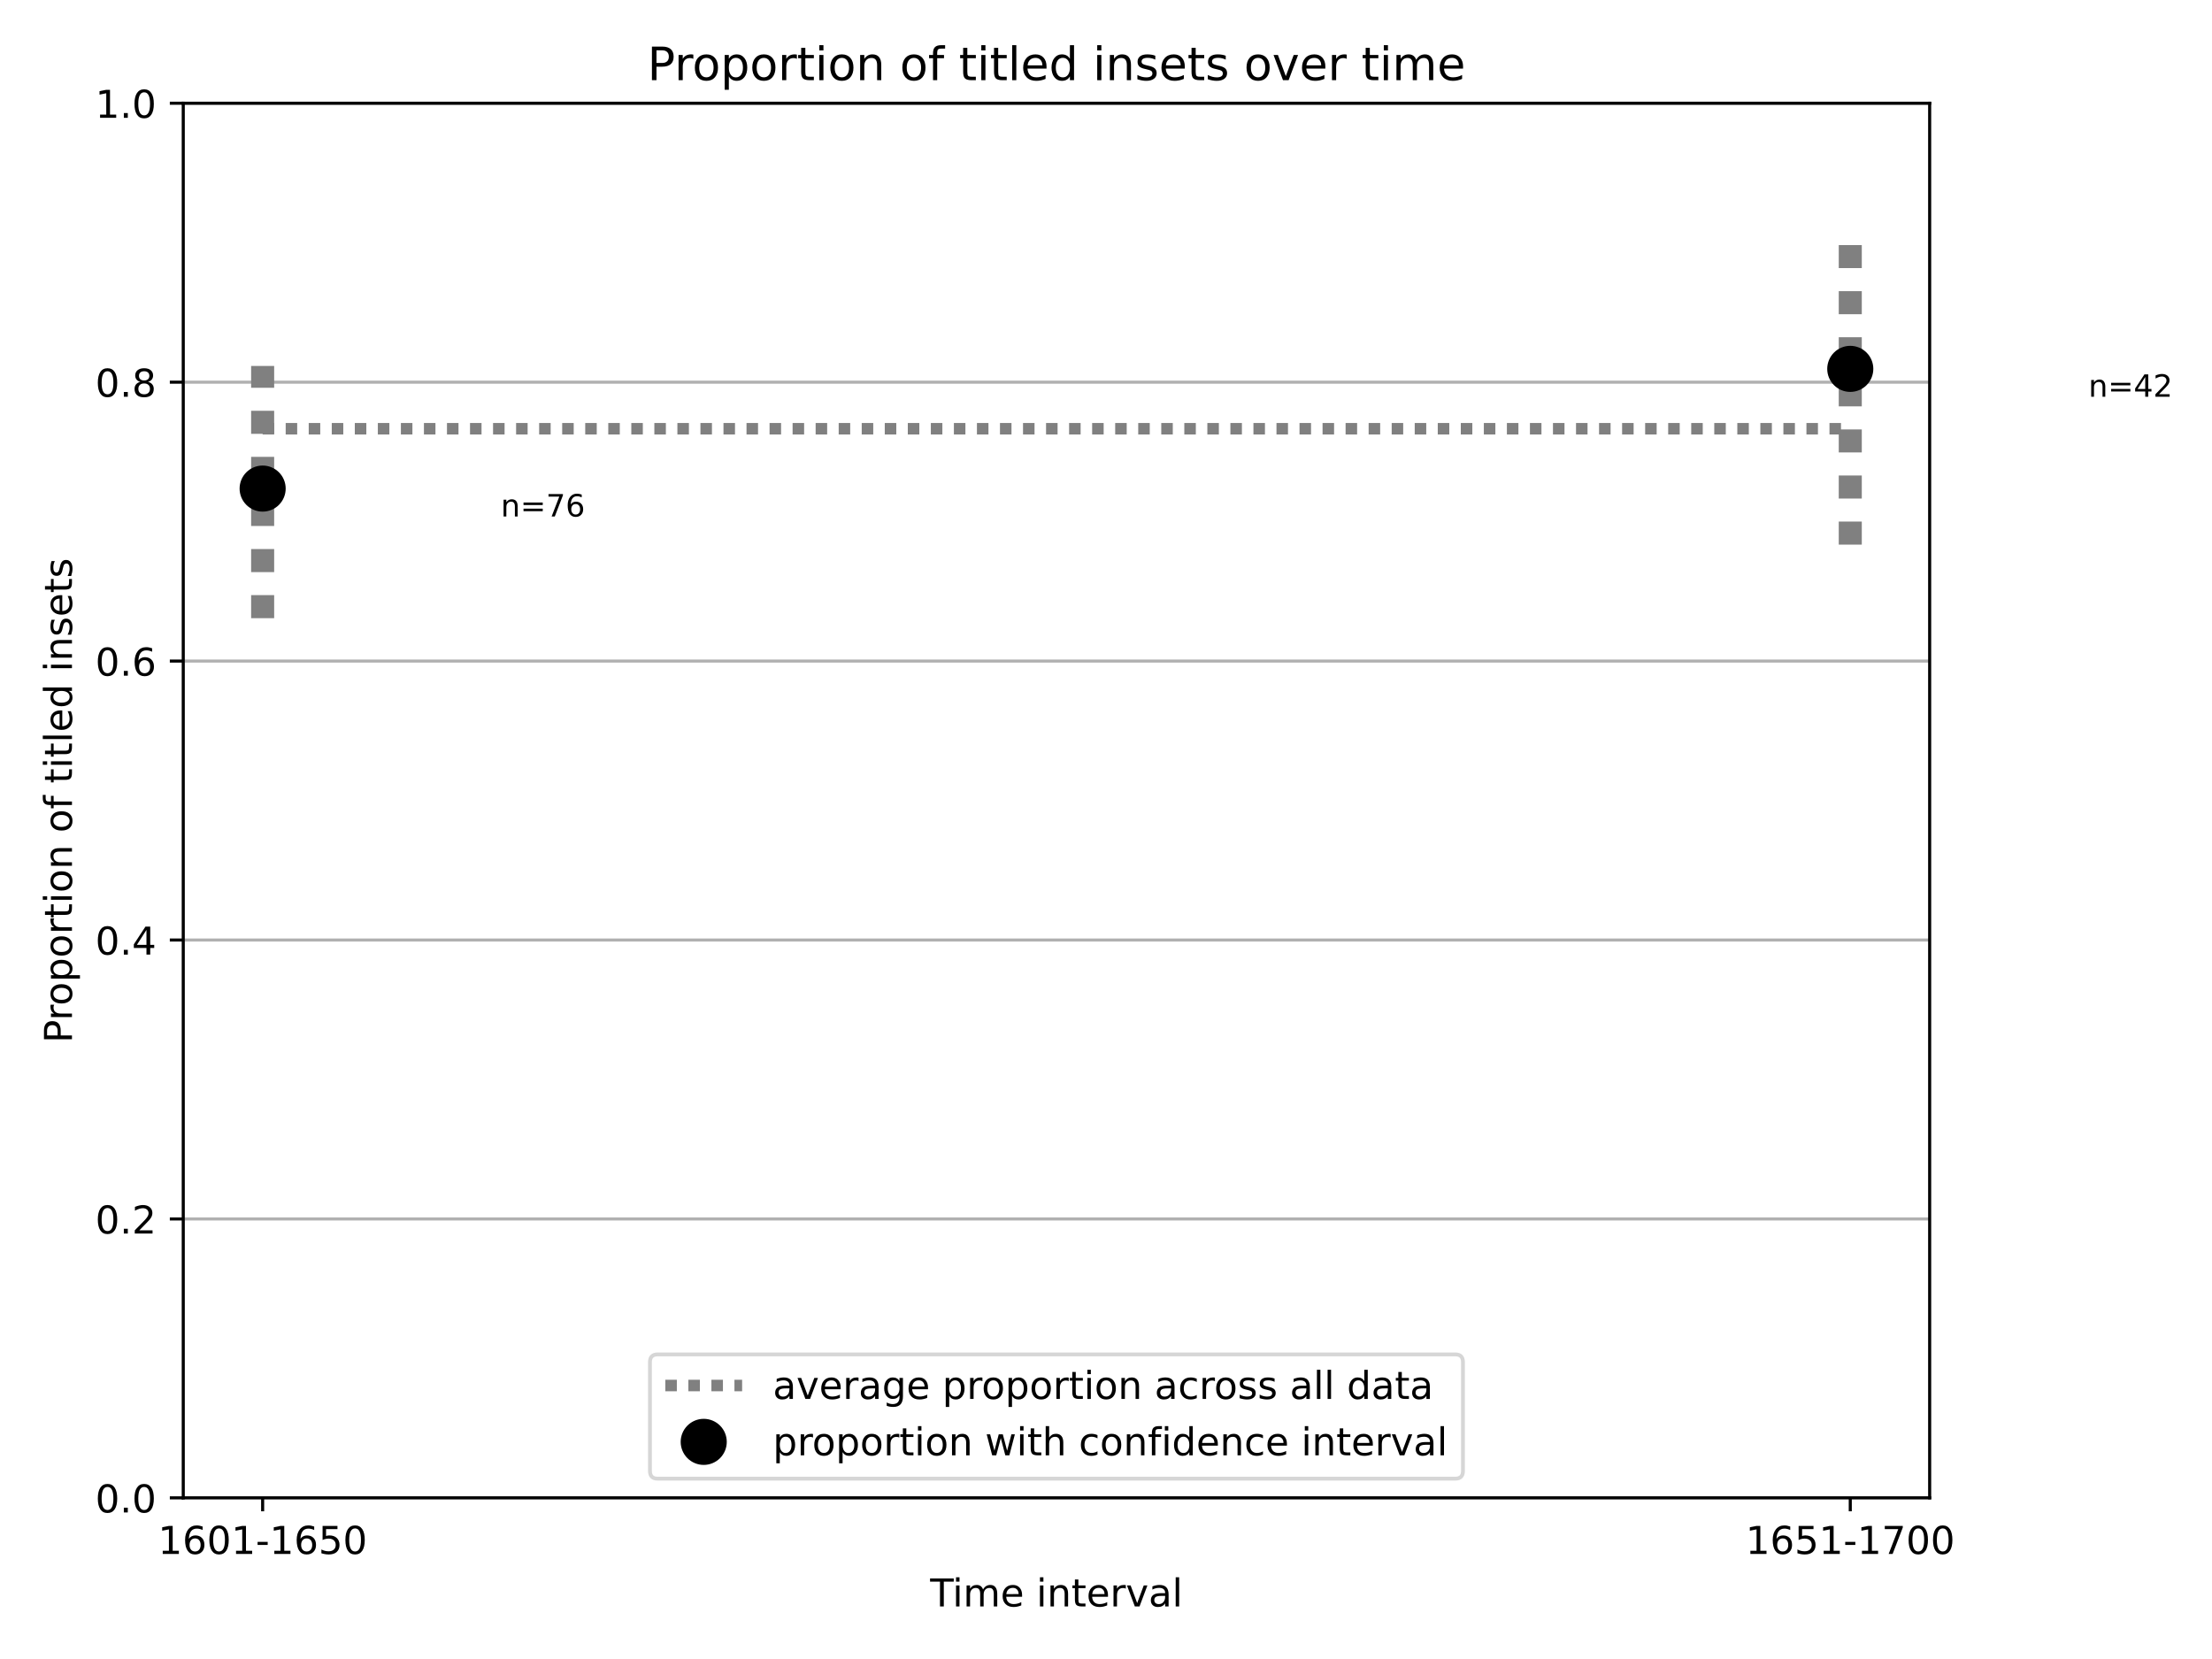
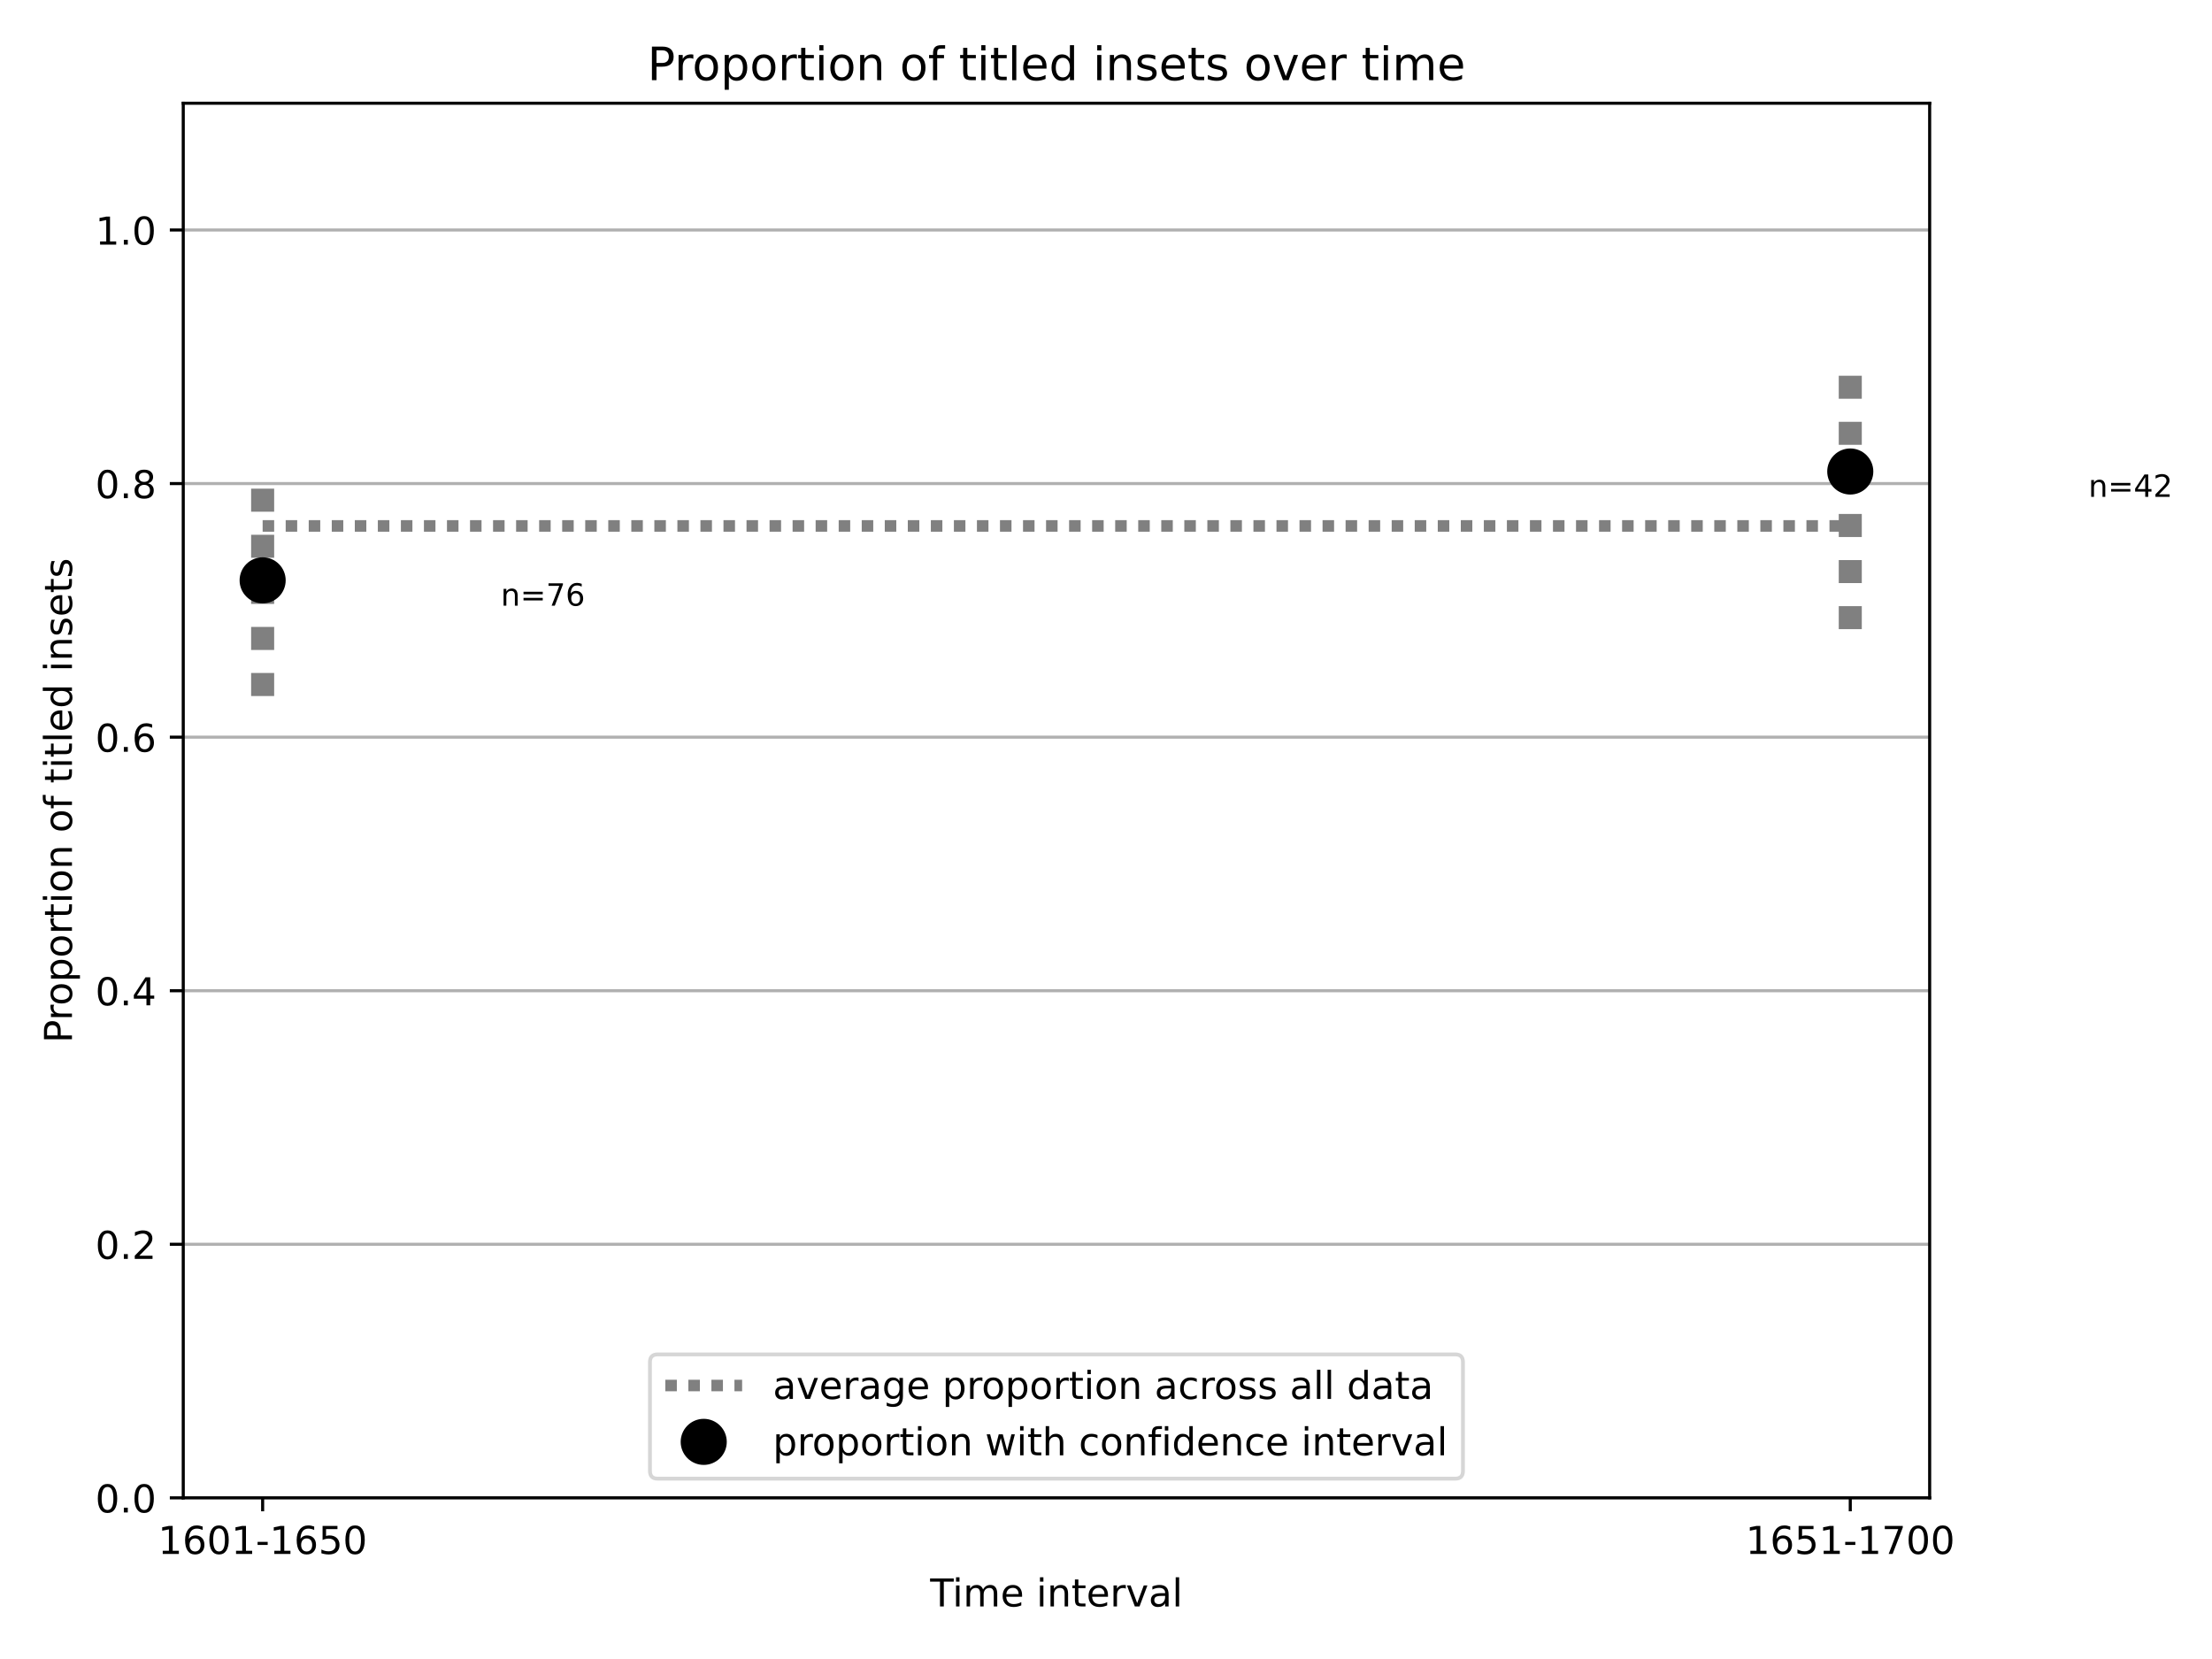
<svg xmlns="http://www.w3.org/2000/svg" xmlns:xlink="http://www.w3.org/1999/xlink" width="576pt" height="432pt" viewBox="0 0 576 432" version="1.1">
  <defs>
    <style type="text/css">*{stroke-linejoin: round; stroke-linecap: butt}</style>
  </defs>
  <g id="figure_1">
    <g id="patch_1">
      <path d="M 0 432  L 576 432  L 576 0  L 0 0  z " style="fill: #ffffff" />
    </g>
    <g id="axes_1">
      <g id="patch_2">
        <path d="M 47.72 390.04  L 502.478 390.04  L 502.478 26.88  L 47.72 26.88  z " style="fill: #ffffff" />
      </g>
      <g id="matplotlib.axis_1">
        <g id="xtick_1">
          <g id="line2d_1">
            <defs>
-               <path id="mf387cc25b6" d="M 0 0  L 0 3.5  " style="stroke: #000000; stroke-width: 0.8" />
-             </defs>
-             <g>
-               <use xlink:href="#mf387cc25b6" x="68.391" y="390.04" style="stroke: #000000; stroke-width: 0.8" />
+               <path id="m9623d52946" d="M 0 0  L 0 3.5  " style="stroke: #000000; stroke-width: 0.8" />
+             </defs>
+             <g>
+               <use xlink:href="#m9623d52946" x="68.391" y="390.04" style="stroke: #000000; stroke-width: 0.8" />
            </g>
          </g>
          <g id="text_1">
            <g transform="translate(41.13692 404.6384)scale(0.1 -0.1)">
              <defs>
                <path id="DejaVuSans-31" d="M 794 531  L 1825 531  L 1825 4091  L 703 3866  L 703 4441  L 1819 4666  L 2450 4666  L 2450 531  L 3481 531  L 3481 0  L 794 0  L 794 531  z " transform="scale(0.015625)" />
                <path id="DejaVuSans-36" d="M 2113 2584  Q 1688 2584 1439 2293  Q 1191 2003 1191 1497  Q 1191 994 1439 701  Q 1688 409 2113 409  Q 2538 409 2786 701  Q 3034 994 3034 1497  Q 3034 2003 2786 2293  Q 2538 2584 2113 2584  z M 3366 4563  L 3366 3988  Q 3128 4100 2886 4159  Q 2644 4219 2406 4219  Q 1781 4219 1451 3797  Q 1122 3375 1075 2522  Q 1259 2794 1537 2939  Q 1816 3084 2150 3084  Q 2853 3084 3261 2657  Q 3669 2231 3669 1497  Q 3669 778 3244 343  Q 2819 -91 2113 -91  Q 1303 -91 875 529  Q 447 1150 447 2328  Q 447 3434 972 4092  Q 1497 4750 2381 4750  Q 2619 4750 2861 4703  Q 3103 4656 3366 4563  z " transform="scale(0.015625)" />
                <path id="DejaVuSans-30" d="M 2034 4250  Q 1547 4250 1301 3770  Q 1056 3291 1056 2328  Q 1056 1369 1301 889  Q 1547 409 2034 409  Q 2525 409 2770 889  Q 3016 1369 3016 2328  Q 3016 3291 2770 3770  Q 2525 4250 2034 4250  z M 2034 4750  Q 2819 4750 3233 4129  Q 3647 3509 3647 2328  Q 3647 1150 3233 529  Q 2819 -91 2034 -91  Q 1250 -91 836 529  Q 422 1150 422 2328  Q 422 3509 836 4129  Q 1250 4750 2034 4750  z " transform="scale(0.015625)" />
                <path id="DejaVuSans-2d" d="M 313 2009  L 1997 2009  L 1997 1497  L 313 1497  L 313 2009  z " transform="scale(0.015625)" />
                <path id="DejaVuSans-35" d="M 691 4666  L 3169 4666  L 3169 4134  L 1269 4134  L 1269 2991  Q 1406 3038 1543 3061  Q 1681 3084 1819 3084  Q 2600 3084 3056 2656  Q 3513 2228 3513 1497  Q 3513 744 3044 326  Q 2575 -91 1722 -91  Q 1428 -91 1123 -41  Q 819 9 494 109  L 494 744  Q 775 591 1075 516  Q 1375 441 1709 441  Q 2250 441 2565 725  Q 2881 1009 2881 1497  Q 2881 1984 2565 2268  Q 2250 2553 1709 2553  Q 1456 2553 1204 2497  Q 953 2441 691 2322  L 691 4666  z " transform="scale(0.015625)" />
              </defs>
              <use xlink:href="#DejaVuSans-31" />
              <use xlink:href="#DejaVuSans-36" x="63.623" />
              <use xlink:href="#DejaVuSans-30" x="127.246" />
              <use xlink:href="#DejaVuSans-31" x="190.869" />
              <use xlink:href="#DejaVuSans-2d" x="254.492" />
              <use xlink:href="#DejaVuSans-31" x="290.576" />
              <use xlink:href="#DejaVuSans-36" x="354.199" />
              <use xlink:href="#DejaVuSans-35" x="417.822" />
              <use xlink:href="#DejaVuSans-30" x="481.445" />
            </g>
          </g>
        </g>
        <g id="xtick_2">
          <g id="line2d_2">
            <g>
-               <use xlink:href="#mf387cc25b6" x="481.807" y="390.04" style="stroke: #000000; stroke-width: 0.8" />
+               <use xlink:href="#m9623d52946" x="481.807" y="390.04" style="stroke: #000000; stroke-width: 0.8" />
            </g>
          </g>
          <g id="text_2">
            <g transform="translate(454.5534 404.6384)scale(0.1 -0.1)">
              <defs>
                <path id="DejaVuSans-37" d="M 525 4666  L 3525 4666  L 3525 4397  L 1831 0  L 1172 0  L 2766 4134  L 525 4134  L 525 4666  z " transform="scale(0.015625)" />
              </defs>
              <use xlink:href="#DejaVuSans-31" />
              <use xlink:href="#DejaVuSans-36" x="63.623" />
              <use xlink:href="#DejaVuSans-35" x="127.246" />
              <use xlink:href="#DejaVuSans-31" x="190.869" />
              <use xlink:href="#DejaVuSans-2d" x="254.492" />
              <use xlink:href="#DejaVuSans-31" x="290.576" />
              <use xlink:href="#DejaVuSans-37" x="354.199" />
              <use xlink:href="#DejaVuSans-30" x="417.822" />
              <use xlink:href="#DejaVuSans-30" x="481.445" />
            </g>
          </g>
        </g>
        <g id="text_3">
          <g transform="translate(242.2139 418.3166)scale(0.1 -0.1)">
            <defs>
              <path id="DejaVuSans-54" d="M -19 4666  L 3928 4666  L 3928 4134  L 2272 4134  L 2272 0  L 1638 0  L 1638 4134  L -19 4134  L -19 4666  z " transform="scale(0.015625)" />
              <path id="DejaVuSans-69" d="M 603 3500  L 1178 3500  L 1178 0  L 603 0  L 603 3500  z M 603 4863  L 1178 4863  L 1178 4134  L 603 4134  L 603 4863  z " transform="scale(0.015625)" />
              <path id="DejaVuSans-6d" d="M 3328 2828  Q 3544 3216 3844 3400  Q 4144 3584 4550 3584  Q 5097 3584 5394 3201  Q 5691 2819 5691 2113  L 5691 0  L 5113 0  L 5113 2094  Q 5113 2597 4934 2840  Q 4756 3084 4391 3084  Q 3944 3084 3684 2787  Q 3425 2491 3425 1978  L 3425 0  L 2847 0  L 2847 2094  Q 2847 2600 2669 2842  Q 2491 3084 2119 3084  Q 1678 3084 1418 2786  Q 1159 2488 1159 1978  L 1159 0  L 581 0  L 581 3500  L 1159 3500  L 1159 2956  Q 1356 3278 1631 3431  Q 1906 3584 2284 3584  Q 2666 3584 2933 3390  Q 3200 3197 3328 2828  z " transform="scale(0.015625)" />
              <path id="DejaVuSans-65" d="M 3597 1894  L 3597 1613  L 953 1613  Q 991 1019 1311 708  Q 1631 397 2203 397  Q 2534 397 2845 478  Q 3156 559 3463 722  L 3463 178  Q 3153 47 2828 -22  Q 2503 -91 2169 -91  Q 1331 -91 842 396  Q 353 884 353 1716  Q 353 2575 817 3079  Q 1281 3584 2069 3584  Q 2775 3584 3186 3129  Q 3597 2675 3597 1894  z M 3022 2063  Q 3016 2534 2758 2815  Q 2500 3097 2075 3097  Q 1594 3097 1305 2825  Q 1016 2553 972 2059  L 3022 2063  z " transform="scale(0.015625)" />
              <path id="DejaVuSans-20" transform="scale(0.015625)" />
              <path id="DejaVuSans-6e" d="M 3513 2113  L 3513 0  L 2938 0  L 2938 2094  Q 2938 2591 2744 2837  Q 2550 3084 2163 3084  Q 1697 3084 1428 2787  Q 1159 2491 1159 1978  L 1159 0  L 581 0  L 581 3500  L 1159 3500  L 1159 2956  Q 1366 3272 1645 3428  Q 1925 3584 2291 3584  Q 2894 3584 3203 3211  Q 3513 2838 3513 2113  z " transform="scale(0.015625)" />
              <path id="DejaVuSans-74" d="M 1172 4494  L 1172 3500  L 2356 3500  L 2356 3053  L 1172 3053  L 1172 1153  Q 1172 725 1289 603  Q 1406 481 1766 481  L 2356 481  L 2356 0  L 1766 0  Q 1100 0 847 248  Q 594 497 594 1153  L 594 3053  L 172 3053  L 172 3500  L 594 3500  L 594 4494  L 1172 4494  z " transform="scale(0.015625)" />
              <path id="DejaVuSans-72" d="M 2631 2963  Q 2534 3019 2420 3045  Q 2306 3072 2169 3072  Q 1681 3072 1420 2755  Q 1159 2438 1159 1844  L 1159 0  L 581 0  L 581 3500  L 1159 3500  L 1159 2956  Q 1341 3275 1631 3429  Q 1922 3584 2338 3584  Q 2397 3584 2469 3576  Q 2541 3569 2628 3553  L 2631 2963  z " transform="scale(0.015625)" />
              <path id="DejaVuSans-76" d="M 191 3500  L 800 3500  L 1894 563  L 2988 3500  L 3597 3500  L 2284 0  L 1503 0  L 191 3500  z " transform="scale(0.015625)" />
              <path id="DejaVuSans-61" d="M 2194 1759  Q 1497 1759 1228 1600  Q 959 1441 959 1056  Q 959 750 1161 570  Q 1363 391 1709 391  Q 2188 391 2477 730  Q 2766 1069 2766 1631  L 2766 1759  L 2194 1759  z M 3341 1997  L 3341 0  L 2766 0  L 2766 531  Q 2569 213 2275 61  Q 1981 -91 1556 -91  Q 1019 -91 701 211  Q 384 513 384 1019  Q 384 1609 779 1909  Q 1175 2209 1959 2209  L 2766 2209  L 2766 2266  Q 2766 2663 2505 2880  Q 2244 3097 1772 3097  Q 1472 3097 1187 3025  Q 903 2953 641 2809  L 641 3341  Q 956 3463 1253 3523  Q 1550 3584 1831 3584  Q 2591 3584 2966 3190  Q 3341 2797 3341 1997  z " transform="scale(0.015625)" />
              <path id="DejaVuSans-6c" d="M 603 4863  L 1178 4863  L 1178 0  L 603 0  L 603 4863  z " transform="scale(0.015625)" />
            </defs>
            <use xlink:href="#DejaVuSans-54" />
            <use xlink:href="#DejaVuSans-69" x="57.959" />
            <use xlink:href="#DejaVuSans-6d" x="85.742" />
            <use xlink:href="#DejaVuSans-65" x="183.154" />
            <use xlink:href="#DejaVuSans-20" x="244.678" />
            <use xlink:href="#DejaVuSans-69" x="276.465" />
            <use xlink:href="#DejaVuSans-6e" x="304.248" />
            <use xlink:href="#DejaVuSans-74" x="367.627" />
            <use xlink:href="#DejaVuSans-65" x="406.836" />
            <use xlink:href="#DejaVuSans-72" x="468.359" />
            <use xlink:href="#DejaVuSans-76" x="509.473" />
            <use xlink:href="#DejaVuSans-61" x="568.652" />
            <use xlink:href="#DejaVuSans-6c" x="629.932" />
          </g>
        </g>
      </g>
      <g id="matplotlib.axis_2">
        <g id="ytick_1">
          <g id="line2d_3">
-             <path d="M 47.72 390.04  L 502.478 390.04  " clip-path="url(#p00a2181d96)" style="fill: none; stroke: #b0b0b0; stroke-width: 0.8; stroke-linecap: square" />
+             <path d="M 47.72 390.04  L 502.478 390.04  " clip-path="url(#pfae416327c)" style="fill: none; stroke: #b0b0b0; stroke-width: 0.8; stroke-linecap: square" />
          </g>
          <g id="line2d_4">
            <defs>
-               <path id="ma305cadbcd" d="M 0 0  L -3.5 0  " style="stroke: #000000; stroke-width: 0.8" />
-             </defs>
-             <g>
-               <use xlink:href="#ma305cadbcd" x="47.72" y="390.04" style="stroke: #000000; stroke-width: 0.8" />
+               <path id="mc1e523d8b6" d="M 0 0  L -3.5 0  " style="stroke: #000000; stroke-width: 0.8" />
+             </defs>
+             <g>
+               <use xlink:href="#mc1e523d8b6" x="47.72" y="390.04" style="stroke: #000000; stroke-width: 0.8" />
            </g>
          </g>
          <g id="text_4">
            <g transform="translate(24.81687 393.8392)scale(0.1 -0.1)">
              <defs>
                <path id="DejaVuSans-2e" d="M 684 794  L 1344 794  L 1344 0  L 684 0  L 684 794  z " transform="scale(0.015625)" />
              </defs>
              <use xlink:href="#DejaVuSans-30" />
              <use xlink:href="#DejaVuSans-2e" x="63.623" />
              <use xlink:href="#DejaVuSans-30" x="95.41" />
            </g>
          </g>
        </g>
        <g id="ytick_2">
          <g id="line2d_5">
-             <path d="M 47.72 317.408  L 502.478 317.408  " clip-path="url(#p00a2181d96)" style="fill: none; stroke: #b0b0b0; stroke-width: 0.8; stroke-linecap: square" />
+             <path d="M 47.72 324.011  L 502.478 324.011  " clip-path="url(#pfae416327c)" style="fill: none; stroke: #b0b0b0; stroke-width: 0.8; stroke-linecap: square" />
          </g>
          <g id="line2d_6">
            <g>
-               <use xlink:href="#ma305cadbcd" x="47.72" y="317.408" style="stroke: #000000; stroke-width: 0.8" />
+               <use xlink:href="#mc1e523d8b6" x="47.72" y="324.011" style="stroke: #000000; stroke-width: 0.8" />
            </g>
          </g>
          <g id="text_5">
-             <g transform="translate(24.81687 321.2072)scale(0.1 -0.1)">
+             <g transform="translate(24.81687 327.8101)scale(0.1 -0.1)">
              <defs>
                <path id="DejaVuSans-32" d="M 1228 531  L 3431 531  L 3431 0  L 469 0  L 469 531  Q 828 903 1448 1529  Q 2069 2156 2228 2338  Q 2531 2678 2651 2914  Q 2772 3150 2772 3378  Q 2772 3750 2511 3984  Q 2250 4219 1831 4219  Q 1534 4219 1204 4116  Q 875 4013 500 3803  L 500 4441  Q 881 4594 1212 4672  Q 1544 4750 1819 4750  Q 2544 4750 2975 4387  Q 3406 4025 3406 3419  Q 3406 3131 3298 2873  Q 3191 2616 2906 2266  Q 2828 2175 2409 1742  Q 1991 1309 1228 531  z " transform="scale(0.015625)" />
              </defs>
              <use xlink:href="#DejaVuSans-30" />
              <use xlink:href="#DejaVuSans-2e" x="63.623" />
              <use xlink:href="#DejaVuSans-32" x="95.41" />
            </g>
          </g>
        </g>
        <g id="ytick_3">
          <g id="line2d_7">
-             <path d="M 47.72 244.776  L 502.478 244.776  " clip-path="url(#p00a2181d96)" style="fill: none; stroke: #b0b0b0; stroke-width: 0.8; stroke-linecap: square" />
+             <path d="M 47.72 257.982  L 502.478 257.982  " clip-path="url(#pfae416327c)" style="fill: none; stroke: #b0b0b0; stroke-width: 0.8; stroke-linecap: square" />
          </g>
          <g id="line2d_8">
            <g>
-               <use xlink:href="#ma305cadbcd" x="47.72" y="244.776" style="stroke: #000000; stroke-width: 0.8" />
+               <use xlink:href="#mc1e523d8b6" x="47.72" y="257.982" style="stroke: #000000; stroke-width: 0.8" />
            </g>
          </g>
          <g id="text_6">
-             <g transform="translate(24.81687 248.5752)scale(0.1 -0.1)">
+             <g transform="translate(24.81687 261.781)scale(0.1 -0.1)">
              <defs>
                <path id="DejaVuSans-34" d="M 2419 4116  L 825 1625  L 2419 1625  L 2419 4116  z M 2253 4666  L 3047 4666  L 3047 1625  L 3713 1625  L 3713 1100  L 3047 1100  L 3047 0  L 2419 0  L 2419 1100  L 313 1100  L 313 1709  L 2253 4666  z " transform="scale(0.015625)" />
              </defs>
              <use xlink:href="#DejaVuSans-30" />
              <use xlink:href="#DejaVuSans-2e" x="63.623" />
              <use xlink:href="#DejaVuSans-34" x="95.41" />
            </g>
          </g>
        </g>
        <g id="ytick_4">
          <g id="line2d_9">
-             <path d="M 47.72 172.144  L 502.478 172.144  " clip-path="url(#p00a2181d96)" style="fill: none; stroke: #b0b0b0; stroke-width: 0.8; stroke-linecap: square" />
+             <path d="M 47.72 191.953  L 502.478 191.953  " clip-path="url(#pfae416327c)" style="fill: none; stroke: #b0b0b0; stroke-width: 0.8; stroke-linecap: square" />
          </g>
          <g id="line2d_10">
            <g>
-               <use xlink:href="#ma305cadbcd" x="47.72" y="172.144" style="stroke: #000000; stroke-width: 0.8" />
+               <use xlink:href="#mc1e523d8b6" x="47.72" y="191.953" style="stroke: #000000; stroke-width: 0.8" />
            </g>
          </g>
          <g id="text_7">
-             <g transform="translate(24.81687 175.9432)scale(0.1 -0.1)">
+             <g transform="translate(24.81687 195.7519)scale(0.1 -0.1)">
              <use xlink:href="#DejaVuSans-30" />
              <use xlink:href="#DejaVuSans-2e" x="63.623" />
              <use xlink:href="#DejaVuSans-36" x="95.41" />
            </g>
          </g>
        </g>
        <g id="ytick_5">
          <g id="line2d_11">
-             <path d="M 47.72 99.512  L 502.478 99.512  " clip-path="url(#p00a2181d96)" style="fill: none; stroke: #b0b0b0; stroke-width: 0.8; stroke-linecap: square" />
+             <path d="M 47.72 125.924  L 502.478 125.924  " clip-path="url(#pfae416327c)" style="fill: none; stroke: #b0b0b0; stroke-width: 0.8; stroke-linecap: square" />
          </g>
          <g id="line2d_12">
            <g>
-               <use xlink:href="#ma305cadbcd" x="47.72" y="99.512" style="stroke: #000000; stroke-width: 0.8" />
+               <use xlink:href="#mc1e523d8b6" x="47.72" y="125.924" style="stroke: #000000; stroke-width: 0.8" />
            </g>
          </g>
          <g id="text_8">
-             <g transform="translate(24.81687 103.3112)scale(0.1 -0.1)">
+             <g transform="translate(24.81687 129.7229)scale(0.1 -0.1)">
              <defs>
                <path id="DejaVuSans-38" d="M 2034 2216  Q 1584 2216 1326 1975  Q 1069 1734 1069 1313  Q 1069 891 1326 650  Q 1584 409 2034 409  Q 2484 409 2743 651  Q 3003 894 3003 1313  Q 3003 1734 2745 1975  Q 2488 2216 2034 2216  z M 1403 2484  Q 997 2584 770 2862  Q 544 3141 544 3541  Q 544 4100 942 4425  Q 1341 4750 2034 4750  Q 2731 4750 3128 4425  Q 3525 4100 3525 3541  Q 3525 3141 3298 2862  Q 3072 2584 2669 2484  Q 3125 2378 3379 2068  Q 3634 1759 3634 1313  Q 3634 634 3220 271  Q 2806 -91 2034 -91  Q 1263 -91 848 271  Q 434 634 434 1313  Q 434 1759 690 2068  Q 947 2378 1403 2484  z M 1172 3481  Q 1172 3119 1398 2916  Q 1625 2713 2034 2713  Q 2441 2713 2670 2916  Q 2900 3119 2900 3481  Q 2900 3844 2670 4047  Q 2441 4250 2034 4250  Q 1625 4250 1398 4047  Q 1172 3844 1172 3481  z " transform="scale(0.015625)" />
              </defs>
              <use xlink:href="#DejaVuSans-30" />
              <use xlink:href="#DejaVuSans-2e" x="63.623" />
              <use xlink:href="#DejaVuSans-38" x="95.41" />
            </g>
          </g>
        </g>
        <g id="ytick_6">
          <g id="line2d_13">
-             <path d="M 47.72 26.88  L 502.478 26.88  " clip-path="url(#p00a2181d96)" style="fill: none; stroke: #b0b0b0; stroke-width: 0.8; stroke-linecap: square" />
+             <path d="M 47.72 59.895  L 502.478 59.895  " clip-path="url(#pfae416327c)" style="fill: none; stroke: #b0b0b0; stroke-width: 0.8; stroke-linecap: square" />
          </g>
          <g id="line2d_14">
            <g>
-               <use xlink:href="#ma305cadbcd" x="47.72" y="26.88" style="stroke: #000000; stroke-width: 0.8" />
+               <use xlink:href="#mc1e523d8b6" x="47.72" y="59.895" style="stroke: #000000; stroke-width: 0.8" />
            </g>
          </g>
          <g id="text_9">
-             <g transform="translate(24.81687 30.67922)scale(0.1 -0.1)">
+             <g transform="translate(24.81687 63.69376)scale(0.1 -0.1)">
              <use xlink:href="#DejaVuSans-31" />
              <use xlink:href="#DejaVuSans-2e" x="63.623" />
              <use xlink:href="#DejaVuSans-30" x="95.41" />
            </g>
          </g>
        </g>
        <g id="text_10">
          <g transform="translate(18.73719 271.5959)rotate(-90)scale(0.1 -0.1)">
            <defs>
              <path id="DejaVuSans-50" d="M 1259 4147  L 1259 2394  L 2053 2394  Q 2494 2394 2734 2622  Q 2975 2850 2975 3272  Q 2975 3691 2734 3919  Q 2494 4147 2053 4147  L 1259 4147  z M 628 4666  L 2053 4666  Q 2838 4666 3239 4311  Q 3641 3956 3641 3272  Q 3641 2581 3239 2228  Q 2838 1875 2053 1875  L 1259 1875  L 1259 0  L 628 0  L 628 4666  z " transform="scale(0.015625)" />
              <path id="DejaVuSans-6f" d="M 1959 3097  Q 1497 3097 1228 2736  Q 959 2375 959 1747  Q 959 1119 1226 758  Q 1494 397 1959 397  Q 2419 397 2687 759  Q 2956 1122 2956 1747  Q 2956 2369 2687 2733  Q 2419 3097 1959 3097  z M 1959 3584  Q 2709 3584 3137 3096  Q 3566 2609 3566 1747  Q 3566 888 3137 398  Q 2709 -91 1959 -91  Q 1206 -91 779 398  Q 353 888 353 1747  Q 353 2609 779 3096  Q 1206 3584 1959 3584  z " transform="scale(0.015625)" />
              <path id="DejaVuSans-70" d="M 1159 525  L 1159 -1331  L 581 -1331  L 581 3500  L 1159 3500  L 1159 2969  Q 1341 3281 1617 3432  Q 1894 3584 2278 3584  Q 2916 3584 3314 3078  Q 3713 2572 3713 1747  Q 3713 922 3314 415  Q 2916 -91 2278 -91  Q 1894 -91 1617 61  Q 1341 213 1159 525  z M 3116 1747  Q 3116 2381 2855 2742  Q 2594 3103 2138 3103  Q 1681 3103 1420 2742  Q 1159 2381 1159 1747  Q 1159 1113 1420 752  Q 1681 391 2138 391  Q 2594 391 2855 752  Q 3116 1113 3116 1747  z " transform="scale(0.015625)" />
              <path id="DejaVuSans-66" d="M 2375 4863  L 2375 4384  L 1825 4384  Q 1516 4384 1395 4259  Q 1275 4134 1275 3809  L 1275 3500  L 2222 3500  L 2222 3053  L 1275 3053  L 1275 0  L 697 0  L 697 3053  L 147 3053  L 147 3500  L 697 3500  L 697 3744  Q 697 4328 969 4595  Q 1241 4863 1831 4863  L 2375 4863  z " transform="scale(0.015625)" />
              <path id="DejaVuSans-64" d="M 2906 2969  L 2906 4863  L 3481 4863  L 3481 0  L 2906 0  L 2906 525  Q 2725 213 2448 61  Q 2172 -91 1784 -91  Q 1150 -91 751 415  Q 353 922 353 1747  Q 353 2572 751 3078  Q 1150 3584 1784 3584  Q 2172 3584 2448 3432  Q 2725 3281 2906 2969  z M 947 1747  Q 947 1113 1208 752  Q 1469 391 1925 391  Q 2381 391 2643 752  Q 2906 1113 2906 1747  Q 2906 2381 2643 2742  Q 2381 3103 1925 3103  Q 1469 3103 1208 2742  Q 947 2381 947 1747  z " transform="scale(0.015625)" />
              <path id="DejaVuSans-73" d="M 2834 3397  L 2834 2853  Q 2591 2978 2328 3040  Q 2066 3103 1784 3103  Q 1356 3103 1142 2972  Q 928 2841 928 2578  Q 928 2378 1081 2264  Q 1234 2150 1697 2047  L 1894 2003  Q 2506 1872 2764 1633  Q 3022 1394 3022 966  Q 3022 478 2636 193  Q 2250 -91 1575 -91  Q 1294 -91 989 -36  Q 684 19 347 128  L 347 722  Q 666 556 975 473  Q 1284 391 1588 391  Q 1994 391 2212 530  Q 2431 669 2431 922  Q 2431 1156 2273 1281  Q 2116 1406 1581 1522  L 1381 1569  Q 847 1681 609 1914  Q 372 2147 372 2553  Q 372 3047 722 3315  Q 1072 3584 1716 3584  Q 2034 3584 2315 3537  Q 2597 3491 2834 3397  z " transform="scale(0.015625)" />
            </defs>
            <use xlink:href="#DejaVuSans-50" />
            <use xlink:href="#DejaVuSans-72" x="58.553" />
            <use xlink:href="#DejaVuSans-6f" x="97.416" />
            <use xlink:href="#DejaVuSans-70" x="158.598" />
            <use xlink:href="#DejaVuSans-6f" x="222.074" />
            <use xlink:href="#DejaVuSans-72" x="283.256" />
            <use xlink:href="#DejaVuSans-74" x="324.369" />
            <use xlink:href="#DejaVuSans-69" x="363.578" />
            <use xlink:href="#DejaVuSans-6f" x="391.361" />
            <use xlink:href="#DejaVuSans-6e" x="452.543" />
            <use xlink:href="#DejaVuSans-20" x="515.922" />
            <use xlink:href="#DejaVuSans-6f" x="547.709" />
            <use xlink:href="#DejaVuSans-66" x="608.891" />
            <use xlink:href="#DejaVuSans-20" x="644.096" />
            <use xlink:href="#DejaVuSans-74" x="675.883" />
            <use xlink:href="#DejaVuSans-69" x="715.092" />
            <use xlink:href="#DejaVuSans-74" x="742.875" />
            <use xlink:href="#DejaVuSans-6c" x="782.084" />
            <use xlink:href="#DejaVuSans-65" x="809.867" />
            <use xlink:href="#DejaVuSans-64" x="871.391" />
            <use xlink:href="#DejaVuSans-20" x="934.867" />
            <use xlink:href="#DejaVuSans-69" x="966.654" />
            <use xlink:href="#DejaVuSans-6e" x="994.438" />
            <use xlink:href="#DejaVuSans-73" x="1057.816" />
            <use xlink:href="#DejaVuSans-65" x="1109.916" />
            <use xlink:href="#DejaVuSans-74" x="1171.439" />
            <use xlink:href="#DejaVuSans-73" x="1210.648" />
          </g>
        </g>
      </g>
      <g id="LineCollection_1">
-         <path d="M 68.391 166.97  L 68.391 95.3  " clip-path="url(#p00a2181d96)" style="fill: none; stroke-dasharray: 6,6; stroke-dashoffset: 6; stroke: #808080; stroke-width: 6" />
-         <path d="M 481.807 147.815  L 481.807 63.131  " clip-path="url(#p00a2181d96)" style="fill: none; stroke-dasharray: 6,6; stroke-dashoffset: 6; stroke: #808080; stroke-width: 6" />
+         <path d="M 68.391 187.249  L 68.391 122.095  " clip-path="url(#pfae416327c)" style="fill: none; stroke-dasharray: 6,6; stroke-dashoffset: 6; stroke: #808080; stroke-width: 6" />
+         <path d="M 481.807 169.836  L 481.807 92.85  " clip-path="url(#pfae416327c)" style="fill: none; stroke-dasharray: 6,6; stroke-dashoffset: 6; stroke: #808080; stroke-width: 6" />
      </g>
      <g id="line2d_15">
-         <path d="M 68.391 111.64  L 481.807 111.64  " clip-path="url(#p00a2181d96)" style="fill: none; stroke-dasharray: 3,3; stroke-dashoffset: 0; stroke: #808080; stroke-width: 3" />
+         <path d="M 68.391 136.949  L 481.807 136.949  " clip-path="url(#pfae416327c)" style="fill: none; stroke-dasharray: 3,3; stroke-dashoffset: 0; stroke: #808080; stroke-width: 3" />
      </g>
      <g id="line2d_16">
        <defs>
-           <path id="m607b35b990" d="M 0 6  C 1.591 6 3.117 5.368 4.243 4.243  C 5.368 3.117 6 1.591 6 0  C 6 -1.591 5.368 -3.117 4.243 -4.243  C 3.117 -5.368 1.591 -6 0 -6  C -1.591 -6 -3.117 -5.368 -4.243 -4.243  C -5.368 -3.117 -6 -1.591 -6 0  C -6 1.591 -5.368 3.117 -4.243 4.243  C -3.117 5.368 -1.591 6 0 6  z " />
+           <path id="mc1453f78f6" d="M 0 6  C 1.591 6 3.117 5.368 4.243 4.243  C 5.368 3.117 6 1.591 6 0  C 6 -1.591 5.368 -3.117 4.243 -4.243  C 3.117 -5.368 1.591 -6 0 -6  C -1.591 -6 -3.117 -5.368 -4.243 -4.243  C -5.368 -3.117 -6 -1.591 -6 0  C -6 1.591 -5.368 3.117 -4.243 4.243  C -3.117 5.368 -1.591 6 0 6  z " />
        </defs>
-         <g clip-path="url(#p00a2181d96)">
-           <use xlink:href="#m607b35b990" x="68.391" y="127.227" />
-           <use xlink:href="#m607b35b990" x="481.807" y="96.053" />
+         <g clip-path="url(#pfae416327c)">
+           <use xlink:href="#mc1453f78f6" x="68.391" y="151.119" />
+           <use xlink:href="#mc1453f78f6" x="481.807" y="122.779" />
        </g>
      </g>
      <g id="patch_3">
        <path d="M 47.72 390.04  L 47.72 26.88  " style="fill: none; stroke: #000000; stroke-width: 0.8; stroke-linejoin: miter; stroke-linecap: square" />
      </g>
      <g id="patch_4">
        <path d="M 502.478 390.04  L 502.478 26.88  " style="fill: none; stroke: #000000; stroke-width: 0.8; stroke-linejoin: miter; stroke-linecap: square" />
      </g>
      <g id="patch_5">
        <path d="M 47.72 390.04  L 502.478 390.04  " style="fill: none; stroke: #000000; stroke-width: 0.8; stroke-linejoin: miter; stroke-linecap: square" />
      </g>
      <g id="patch_6">
        <path d="M 47.72 26.88  L 502.478 26.88  " style="fill: none; stroke: #000000; stroke-width: 0.8; stroke-linejoin: miter; stroke-linecap: square" />
      </g>
      <g id="text_11">
-         <g transform="translate(130.4033 134.49)scale(0.08 -0.08)">
+         <g transform="translate(130.4033 157.7219)scale(0.08 -0.08)">
          <defs>
            <path id="DejaVuSans-3d" d="M 678 2906  L 4684 2906  L 4684 2381  L 678 2381  L 678 2906  z M 678 1631  L 4684 1631  L 4684 1100  L 678 1100  L 678 1631  z " transform="scale(0.015625)" />
          </defs>
          <use xlink:href="#DejaVuSans-6e" />
          <use xlink:href="#DejaVuSans-3d" x="63.379" />
          <use xlink:href="#DejaVuSans-37" x="147.168" />
          <use xlink:href="#DejaVuSans-36" x="210.791" />
        </g>
      </g>
      <g id="text_12">
-         <g transform="translate(543.8198 103.3165)scale(0.08 -0.08)">
+         <g transform="translate(543.8198 129.3823)scale(0.08 -0.08)">
          <use xlink:href="#DejaVuSans-6e" />
          <use xlink:href="#DejaVuSans-3d" x="63.379" />
          <use xlink:href="#DejaVuSans-34" x="147.168" />
          <use xlink:href="#DejaVuSans-32" x="210.791" />
        </g>
      </g>
      <g id="text_13">
        <g transform="translate(168.586 20.88)scale(0.12 -0.12)">
          <use xlink:href="#DejaVuSans-50" />
          <use xlink:href="#DejaVuSans-72" x="58.553" />
          <use xlink:href="#DejaVuSans-6f" x="97.416" />
          <use xlink:href="#DejaVuSans-70" x="158.598" />
          <use xlink:href="#DejaVuSans-6f" x="222.074" />
          <use xlink:href="#DejaVuSans-72" x="283.256" />
          <use xlink:href="#DejaVuSans-74" x="324.369" />
          <use xlink:href="#DejaVuSans-69" x="363.578" />
          <use xlink:href="#DejaVuSans-6f" x="391.361" />
          <use xlink:href="#DejaVuSans-6e" x="452.543" />
          <use xlink:href="#DejaVuSans-20" x="515.922" />
          <use xlink:href="#DejaVuSans-6f" x="547.709" />
          <use xlink:href="#DejaVuSans-66" x="608.891" />
          <use xlink:href="#DejaVuSans-20" x="644.096" />
          <use xlink:href="#DejaVuSans-74" x="675.883" />
          <use xlink:href="#DejaVuSans-69" x="715.092" />
          <use xlink:href="#DejaVuSans-74" x="742.875" />
          <use xlink:href="#DejaVuSans-6c" x="782.084" />
          <use xlink:href="#DejaVuSans-65" x="809.867" />
          <use xlink:href="#DejaVuSans-64" x="871.391" />
          <use xlink:href="#DejaVuSans-20" x="934.867" />
          <use xlink:href="#DejaVuSans-69" x="966.654" />
          <use xlink:href="#DejaVuSans-6e" x="994.438" />
          <use xlink:href="#DejaVuSans-73" x="1057.816" />
          <use xlink:href="#DejaVuSans-65" x="1109.916" />
          <use xlink:href="#DejaVuSans-74" x="1171.439" />
          <use xlink:href="#DejaVuSans-73" x="1210.648" />
          <use xlink:href="#DejaVuSans-20" x="1262.748" />
          <use xlink:href="#DejaVuSans-6f" x="1294.535" />
          <use xlink:href="#DejaVuSans-76" x="1355.717" />
          <use xlink:href="#DejaVuSans-65" x="1414.896" />
          <use xlink:href="#DejaVuSans-72" x="1476.42" />
          <use xlink:href="#DejaVuSans-20" x="1517.533" />
          <use xlink:href="#DejaVuSans-74" x="1549.32" />
          <use xlink:href="#DejaVuSans-69" x="1588.529" />
          <use xlink:href="#DejaVuSans-6d" x="1616.312" />
          <use xlink:href="#DejaVuSans-65" x="1713.725" />
        </g>
      </g>
      <g id="legend_1">
        <g id="patch_7">
          <path d="M 171.248 385.04  L 378.951 385.04  Q 380.951 385.04 380.951 383.04  L 380.951 354.684  Q 380.951 352.684 378.951 352.684  L 171.248 352.684  Q 169.248 352.684 169.248 354.684  L 169.248 383.04  Q 169.248 385.04 171.248 385.04  z " style="fill: #ffffff; opacity: 0.8; stroke: #cccccc; stroke-linejoin: miter" />
        </g>
        <g id="line2d_17">
          <path d="M 173.248 360.782  L 183.248 360.782  L 193.248 360.782  " style="fill: none; stroke-dasharray: 3,3; stroke-dashoffset: 0; stroke: #808080; stroke-width: 3" />
        </g>
        <g id="text_14">
          <g transform="translate(201.2475 364.2822)scale(0.1 -0.1)">
            <defs>
              <path id="DejaVuSans-67" d="M 2906 1791  Q 2906 2416 2648 2759  Q 2391 3103 1925 3103  Q 1463 3103 1205 2759  Q 947 2416 947 1791  Q 947 1169 1205 825  Q 1463 481 1925 481  Q 2391 481 2648 825  Q 2906 1169 2906 1791  z M 3481 434  Q 3481 -459 3084 -895  Q 2688 -1331 1869 -1331  Q 1566 -1331 1297 -1286  Q 1028 -1241 775 -1147  L 775 -588  Q 1028 -725 1275 -790  Q 1522 -856 1778 -856  Q 2344 -856 2625 -561  Q 2906 -266 2906 331  L 2906 616  Q 2728 306 2450 153  Q 2172 0 1784 0  Q 1141 0 747 490  Q 353 981 353 1791  Q 353 2603 747 3093  Q 1141 3584 1784 3584  Q 2172 3584 2450 3431  Q 2728 3278 2906 2969  L 2906 3500  L 3481 3500  L 3481 434  z " transform="scale(0.015625)" />
              <path id="DejaVuSans-63" d="M 3122 3366  L 3122 2828  Q 2878 2963 2633 3030  Q 2388 3097 2138 3097  Q 1578 3097 1268 2742  Q 959 2388 959 1747  Q 959 1106 1268 751  Q 1578 397 2138 397  Q 2388 397 2633 464  Q 2878 531 3122 666  L 3122 134  Q 2881 22 2623 -34  Q 2366 -91 2075 -91  Q 1284 -91 818 406  Q 353 903 353 1747  Q 353 2603 823 3093  Q 1294 3584 2113 3584  Q 2378 3584 2631 3529  Q 2884 3475 3122 3366  z " transform="scale(0.015625)" />
            </defs>
            <use xlink:href="#DejaVuSans-61" />
            <use xlink:href="#DejaVuSans-76" x="61.279" />
            <use xlink:href="#DejaVuSans-65" x="120.459" />
            <use xlink:href="#DejaVuSans-72" x="181.982" />
            <use xlink:href="#DejaVuSans-61" x="223.096" />
            <use xlink:href="#DejaVuSans-67" x="284.375" />
            <use xlink:href="#DejaVuSans-65" x="347.852" />
            <use xlink:href="#DejaVuSans-20" x="409.375" />
            <use xlink:href="#DejaVuSans-70" x="441.162" />
            <use xlink:href="#DejaVuSans-72" x="504.639" />
            <use xlink:href="#DejaVuSans-6f" x="543.502" />
            <use xlink:href="#DejaVuSans-70" x="604.684" />
            <use xlink:href="#DejaVuSans-6f" x="668.16" />
            <use xlink:href="#DejaVuSans-72" x="729.342" />
            <use xlink:href="#DejaVuSans-74" x="770.455" />
            <use xlink:href="#DejaVuSans-69" x="809.664" />
            <use xlink:href="#DejaVuSans-6f" x="837.447" />
            <use xlink:href="#DejaVuSans-6e" x="898.629" />
            <use xlink:href="#DejaVuSans-20" x="962.008" />
            <use xlink:href="#DejaVuSans-61" x="993.795" />
            <use xlink:href="#DejaVuSans-63" x="1055.074" />
            <use xlink:href="#DejaVuSans-72" x="1110.055" />
            <use xlink:href="#DejaVuSans-6f" x="1148.918" />
            <use xlink:href="#DejaVuSans-73" x="1210.1" />
            <use xlink:href="#DejaVuSans-73" x="1262.199" />
            <use xlink:href="#DejaVuSans-20" x="1314.299" />
            <use xlink:href="#DejaVuSans-61" x="1346.086" />
            <use xlink:href="#DejaVuSans-6c" x="1407.365" />
            <use xlink:href="#DejaVuSans-6c" x="1435.148" />
            <use xlink:href="#DejaVuSans-20" x="1462.932" />
            <use xlink:href="#DejaVuSans-64" x="1494.719" />
            <use xlink:href="#DejaVuSans-61" x="1558.195" />
            <use xlink:href="#DejaVuSans-74" x="1619.475" />
            <use xlink:href="#DejaVuSans-61" x="1658.684" />
          </g>
        </g>
        <g id="LineCollection_2">
          <path d="M 183.248 380.46  L 183.248 370.46  " style="fill: none; stroke-dasharray: 6,6; stroke-dashoffset: 6; stroke: #808080; stroke-width: 6" />
        </g>
        <g id="line2d_18" />
        <g id="line2d_19">
          <g>
-             <use xlink:href="#m607b35b990" x="183.248" y="375.46" />
+             <use xlink:href="#mc1453f78f6" x="183.248" y="375.46" />
          </g>
        </g>
        <g id="text_15">
          <g transform="translate(201.2475 378.9603)scale(0.1 -0.1)">
            <defs>
              <path id="DejaVuSans-77" d="M 269 3500  L 844 3500  L 1563 769  L 2278 3500  L 2956 3500  L 3675 769  L 4391 3500  L 4966 3500  L 4050 0  L 3372 0  L 2619 2869  L 1863 0  L 1184 0  L 269 3500  z " transform="scale(0.015625)" />
              <path id="DejaVuSans-68" d="M 3513 2113  L 3513 0  L 2938 0  L 2938 2094  Q 2938 2591 2744 2837  Q 2550 3084 2163 3084  Q 1697 3084 1428 2787  Q 1159 2491 1159 1978  L 1159 0  L 581 0  L 581 4863  L 1159 4863  L 1159 2956  Q 1366 3272 1645 3428  Q 1925 3584 2291 3584  Q 2894 3584 3203 3211  Q 3513 2838 3513 2113  z " transform="scale(0.015625)" />
            </defs>
            <use xlink:href="#DejaVuSans-70" />
            <use xlink:href="#DejaVuSans-72" x="63.477" />
            <use xlink:href="#DejaVuSans-6f" x="102.34" />
            <use xlink:href="#DejaVuSans-70" x="163.521" />
            <use xlink:href="#DejaVuSans-6f" x="226.998" />
            <use xlink:href="#DejaVuSans-72" x="288.18" />
            <use xlink:href="#DejaVuSans-74" x="329.293" />
            <use xlink:href="#DejaVuSans-69" x="368.502" />
            <use xlink:href="#DejaVuSans-6f" x="396.285" />
            <use xlink:href="#DejaVuSans-6e" x="457.467" />
            <use xlink:href="#DejaVuSans-20" x="520.846" />
            <use xlink:href="#DejaVuSans-77" x="552.633" />
            <use xlink:href="#DejaVuSans-69" x="634.42" />
            <use xlink:href="#DejaVuSans-74" x="662.203" />
            <use xlink:href="#DejaVuSans-68" x="701.412" />
            <use xlink:href="#DejaVuSans-20" x="764.791" />
            <use xlink:href="#DejaVuSans-63" x="796.578" />
            <use xlink:href="#DejaVuSans-6f" x="851.559" />
            <use xlink:href="#DejaVuSans-6e" x="912.74" />
            <use xlink:href="#DejaVuSans-66" x="976.119" />
            <use xlink:href="#DejaVuSans-69" x="1011.324" />
            <use xlink:href="#DejaVuSans-64" x="1039.107" />
            <use xlink:href="#DejaVuSans-65" x="1102.584" />
            <use xlink:href="#DejaVuSans-6e" x="1164.107" />
            <use xlink:href="#DejaVuSans-63" x="1227.486" />
            <use xlink:href="#DejaVuSans-65" x="1282.467" />
            <use xlink:href="#DejaVuSans-20" x="1343.99" />
            <use xlink:href="#DejaVuSans-69" x="1375.777" />
            <use xlink:href="#DejaVuSans-6e" x="1403.561" />
            <use xlink:href="#DejaVuSans-74" x="1466.939" />
            <use xlink:href="#DejaVuSans-65" x="1506.148" />
            <use xlink:href="#DejaVuSans-72" x="1567.672" />
            <use xlink:href="#DejaVuSans-76" x="1608.785" />
            <use xlink:href="#DejaVuSans-61" x="1667.965" />
            <use xlink:href="#DejaVuSans-6c" x="1729.244" />
          </g>
        </g>
      </g>
    </g>
  </g>
  <defs>
-     <clipPath id="p00a2181d96">
+     <clipPath id="pfae416327c">
      <rect x="47.72" y="26.88" width="454.758" height="363.16" />
    </clipPath>
  </defs>
</svg>
